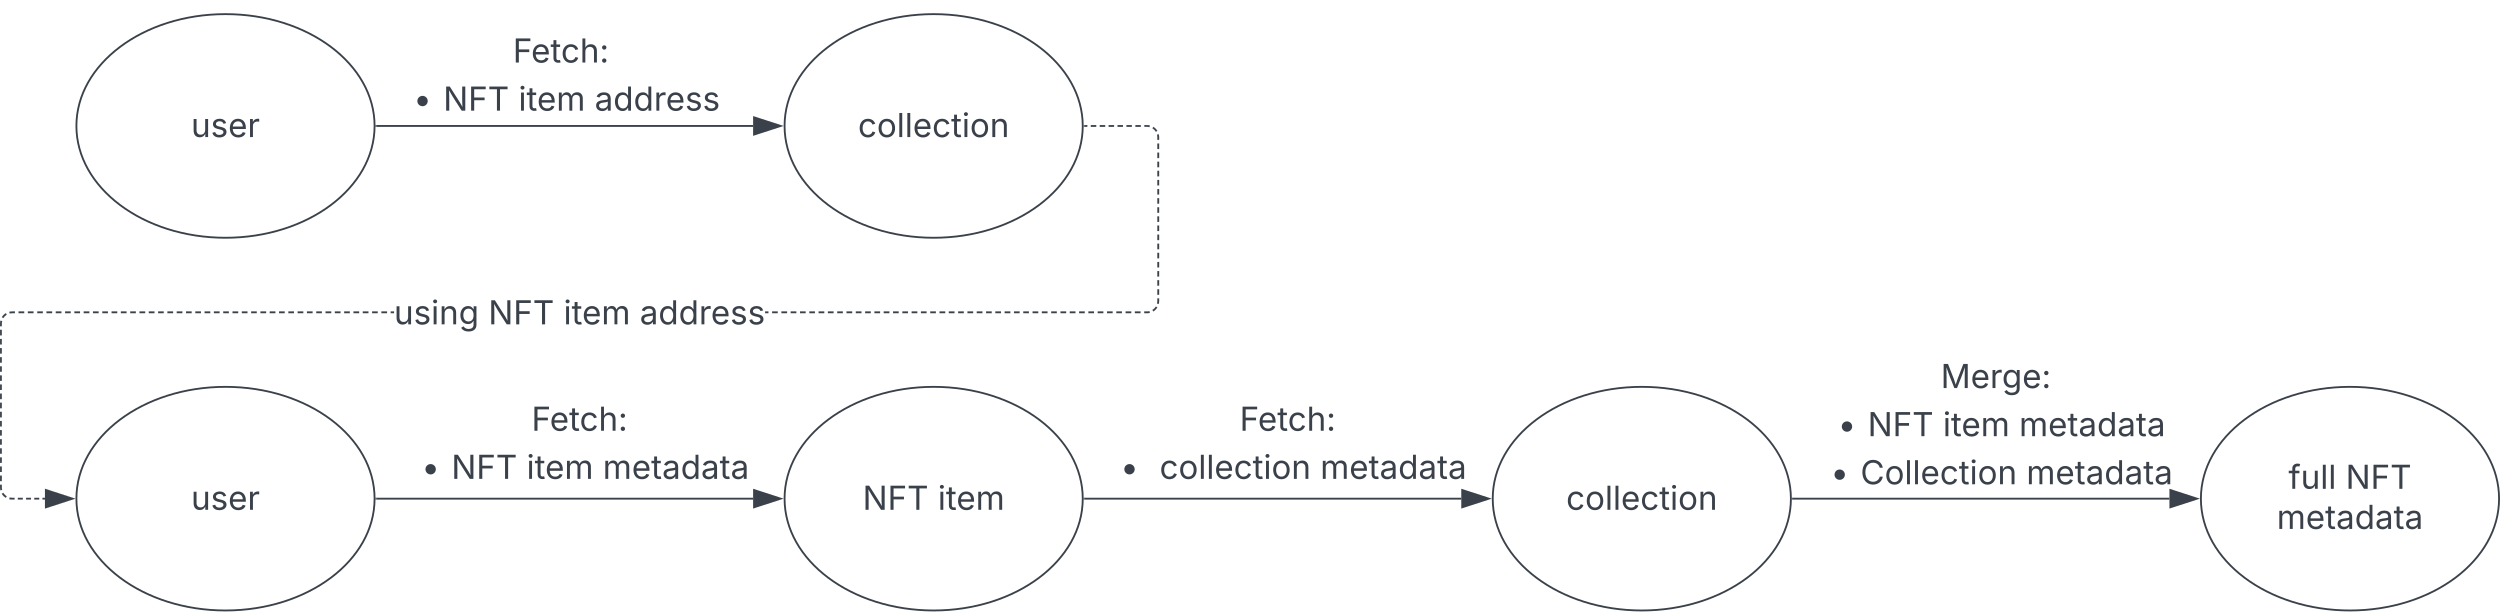
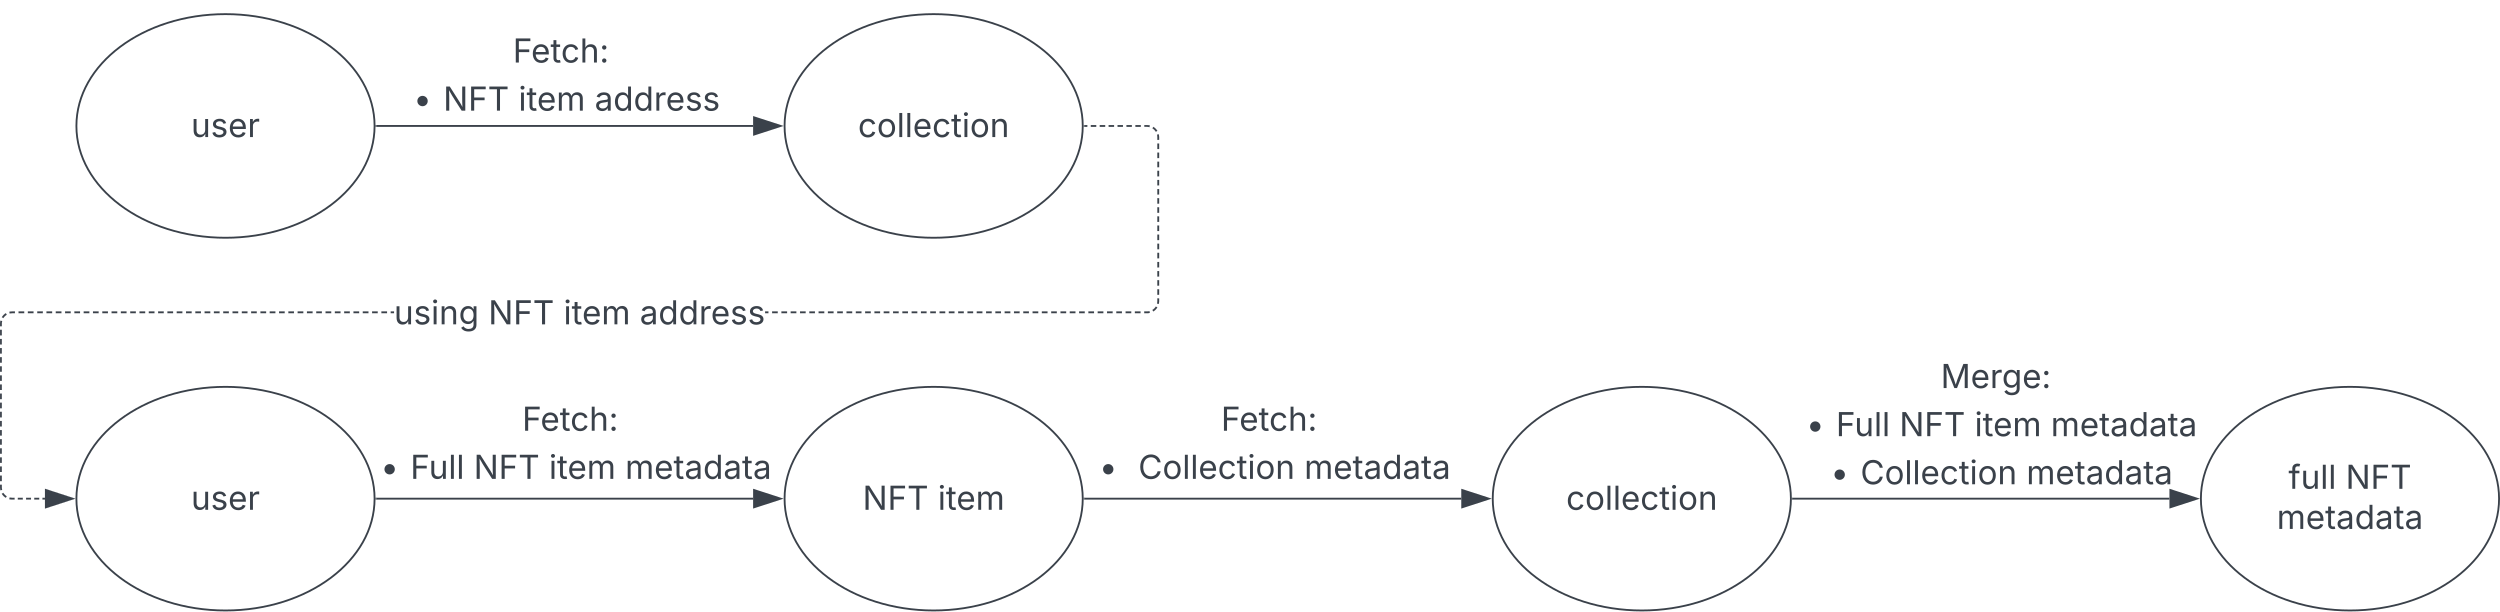
<svg xmlns="http://www.w3.org/2000/svg" xmlns:ns1="lucid" xmlns:xlink="http://www.w3.org/1999/xlink" width="1341.5" height="328.08">
  <g transform="translate(-1439 -112.4167)" ns1:page-tab-id="MUxZPul9YGgR">
    <path d="M1640 180c0 33.14-35.82 60-80 60s-80-26.86-80-60 35.82-60 80-60 80 26.86 80 60z" stroke="#3a414a" fill-opacity="0" />
    <use xlink:href="#a" transform="matrix(1,0,0,1,1480,120) translate(61.52844 65.97222)" />
    <path d="M2020 180c0 33.14-35.82 60-80 60s-80-26.86-80-60 35.82-60 80-60 80 26.86 80 60z" stroke="#3a414a" fill-opacity="0" />
    <use xlink:href="#b" transform="matrix(1,0,0,1,1860,120) translate(39.38868 65.97222)" />
    <path d="M1641 180h202.12" stroke="#3a414a" fill="none" />
    <path d="M1641 180.47h-.52l.02-.46V179.54h.5z" stroke="#3a414a" stroke-width=".05" fill="#3a414a" />
    <path d="M1857.88 180l-14.26 4.63v-9.26z" stroke="#3a414a" fill="#3a414a" />
    <path d="M2400 380c0 33.14-35.82 60-80 60s-80-26.86-80-60 35.82-60 80-60 80 26.86 80 60z" stroke="#3a414a" fill-opacity="0" />
    <use xlink:href="#b" transform="matrix(1,0,0,1,2240,320) translate(39.38868 65.97222)" />
    <path d="M1640 118.42a6 6 0 0 1 6-6h188a6 6 0 0 1 6 6v68a6 6 0 0 1-6 6h-188a6 6 0 0 1-6-6z" fill="none" />
    <use xlink:href="#c" transform="matrix(1,0,0,1,1640,112.4167) translate(74.20573 33.56076)" />
    <use xlink:href="#d" transform="matrix(1,0,0,1,1640,112.4167) translate(20.73351 59.37326)" />
    <use xlink:href="#e" transform="matrix(1,0,0,1,1640,112.4167) translate(36.84462 59.37326)" />
    <use xlink:href="#f" transform="matrix(1,0,0,1,1640,112.4167) translate(77.2092 59.37326)" />
    <use xlink:href="#g" transform="matrix(1,0,0,1,1640,112.4167) translate(118.0946 59.37326)" />
    <path d="M1640 380c0 33.14-35.82 60-80 60s-80-26.86-80-60 35.82-60 80-60 80 26.86 80 60z" stroke="#3a414a" fill-opacity="0" />
    <use xlink:href="#a" transform="matrix(1,0,0,1,1480,320) translate(61.52844 65.97222)" />
-     <path d="M2410 306a6 6 0 0 1 6-6h188a6 6 0 0 1 6 6v68a6 6 0 0 1-6 6h-188a6 6 0 0 1-6-6z" fill="none" />
-     <use xlink:href="#h" transform="matrix(1,0,0,1,2410,300) translate(70.39497 20.65451)" />
-     <use xlink:href="#d" transform="matrix(1,0,0,1,2410,300) translate(15.08681 46.46701)" />
-     <use xlink:href="#e" transform="matrix(1,0,0,1,2410,300) translate(31.19792 46.46701)" />
-     <use xlink:href="#f" transform="matrix(1,0,0,1,2410,300) translate(71.5625 46.46701)" />
-     <use xlink:href="#i" transform="matrix(1,0,0,1,2410,300) translate(112.4479 46.46701)" />
-     <use xlink:href="#d" transform="matrix(1,0,0,1,2410,300) translate(11.18056 72.27951)" />
-     <use xlink:href="#j" transform="matrix(1,0,0,1,2410,300) translate(27.29167 72.27951)" />
-     <use xlink:href="#k" transform="matrix(1,0,0,1,2410,300) translate(116.3542 72.27951)" />
+     <path d="M2400 306a6 6 0 0 1 6-6h208a6 6 0 0 1 6 6v68a6 6 0 0 1-6 6h-208a6 6 0 0 1-6-6z" fill="none" />
+     <use xlink:href="#h" transform="matrix(1,0,0,1,2400,300) translate(80.39497 20.65451)" />
+     <use xlink:href="#d" transform="matrix(1,0,0,1,2400,300) translate(8.077257 46.46701)" />
+     <use xlink:href="#i" transform="matrix(1,0,0,1,2400,300) translate(24.18837 46.46701)" />
+     <use xlink:href="#j" transform="matrix(1,0,0,1,2400,300) translate(58.20747 46.46701)" />
+     <use xlink:href="#f" transform="matrix(1,0,0,1,2400,300) translate(98.57205 46.46701)" />
+     <use xlink:href="#k" transform="matrix(1,0,0,1,2400,300) translate(139.4575 46.46701)" />
+     <use xlink:href="#d" transform="matrix(1,0,0,1,2400,300) translate(21.18056 72.27951)" />
+     <use xlink:href="#l" transform="matrix(1,0,0,1,2400,300) translate(37.29167 72.27951)" />
+     <use xlink:href="#m" transform="matrix(1,0,0,1,2400,300) translate(126.3542 72.27951)" />
    <path d="M2020 380c0 33.14-35.82 60-80 60s-80-26.86-80-60 35.82-60 80-60 80 26.86 80 60z" stroke="#3a414a" fill-opacity="0" />
    <use xlink:href="#e" transform="matrix(1,0,0,1,1860,320) translate(41.88 65.97222)" />
-     <use xlink:href="#l" transform="matrix(1,0,0,1,1860,320) translate(82.24458 65.97222)" />
+     <use xlink:href="#n" transform="matrix(1,0,0,1,1860,320) translate(82.24458 65.97222)" />
    <path d="M1641 380h202.12" stroke="#3a414a" fill="none" />
    <path d="M1641 380.48h-.52l.02-.47V379.53h.5z" stroke="#3a414a" stroke-width=".05" fill="#3a414a" />
    <path d="M1857.88 380l-14.26 4.63v-9.26z" stroke="#3a414a" fill="#3a414a" />
    <path d="M2021 380h202.12" stroke="#3a414a" fill="none" />
    <path d="M2021 380.48h-.52l.02-.47V379.53h.5z" stroke="#3a414a" stroke-width=".05" fill="#3a414a" />
    <path d="M2237.88 380l-14.26 4.63v-9.26z" stroke="#3a414a" fill="#3a414a" />
    <path d="M1444.64 379.46l.88.06h1.3v.96h-1.34l-1-.08-.5-.12.23-.93zm6.58 1.02h-2.64v-.96h2.64zm4.4 0H1453v-.96h2.63zm4.4 0h-2.63v-.96h2.63zm3.1 0h-1.32v-.96h1.32zm-22.1-3.23l.57.66.65.57.37.22-.5.8-.43-.26-.78-.66-.66-.77-.27-.43.8-.5zm-1.05-3.27l.07.88.1.43-.92.2-.12-.5-.07-.98v-1.5h.94zm0-3.4h-.94v-2.94h.94zm0-4.9h-.94v-2.92h.94zm0-4.88h-.94v-2.93h.94zm0-4.9h-.94V353h.94zm0-4.88h-.94v-2.93h.94zm0-4.9h-.94v-2.92h.94zm0-4.88h-.94v-2.93h.94zm0-4.88h-.94v-2.94h.94zm0-4.9h-.94v-2.93h.94zm0-4.88h-.94v-2.94h.94zm0-4.9h-.94v-2.92h.94zm0-4.88h-.94v-2.93h.94zm0-4.9h-.94V309h.94zm0-4.88h-.94v-2.93h.94zm0-4.9h-.94v-2.92h.94zm0-4.88h-.94v-2.93h.94zm0-4.88h-.94v-2.94h.94zm.18-7.65l-.1.44-.08.88v1.45h-.94v-1.5l.07-.98.12-.5zm2.47-3.4l-.37.23-.66.56-.57.65-.22.37-.8-.5.26-.43.66-.78.77-.66.43-.26zm4.38-.82h-1.48l-.88.06-.43.1-.2-.92.5-.12.98-.08h1.52zm609-.2l-.5.12-.98.08H2053v-.96h1.48l.88-.06.42-.1zm-5 .2h-3v-.96h3zm-5 0h-2.98v-.96h3zm-4.98 0h-3v-.96h3zm-5 0h-2.98v-.96h3zm-4.98 0h-3v-.96h3zm-5 0h-3v-.96h3zm-4.98 0h-3v-.96h3zm-5 0h-3v-.96h3zm-5 0h-2.98v-.96h3zm-4.98 0h-3v-.96h3zm-5 0h-3v-.96h3zm-4.98 0h-3v-.96h3zm-5 0h-3v-.96h3zm-5 0h-2.98v-.96h3zm-4.98 0h-3v-.96h3zm-5 0h-3v-.96h3zm-4.98 0h-3v-.96h3zm-5 0h-3v-.96h3zm-5 0h-2.98v-.96h3zm-4.98 0h-3v-.96h3zm-5 0h-3v-.96h3zm-4.98 0h-3v-.96h3zm-5 0h-3v-.96h3zm-5 0h-2.98v-.96h3zm-4.98 0h-3v-.96h3zm-5 0h-2.98v-.96h3zm-4.98 0h-3v-.96h3zm-5 0h-3v-.96h3zm-5 0h-2.98v-.96h3zm-4.98 0h-3v-.96h3zm-5 0h-2.98v-.96h3zm-4.98 0h-3v-.96h3zm-5 0h-3v-.96h3zm-4.98 0h-3v-.96h3zm-5 0h-3v-.96h3zm-5 0h-2.98v-.96h3zm-4.98 0h-3v-.96h3zm-5 0h-3v-.96h3zm-4.98 0h-3v-.96h3zm-5 0h-3v-.96h3zm-205.9 0h-1.75v-.96h1.76zm-3.75 0h-3v-.96h3zm-5 0h-3v-.96h3zm-4.98 0h-3v-.96h3zm-5 0h-3v-.96h3zm-5 0h-3v-.96h3zm-5 0h-2.98v-.96h3zm-4.98 0h-3v-.96h3zm-5 0h-3v-.96h3zm-5 0h-2.98v-.96h3zm-4.98 0h-3v-.96h3zm-5 0h-2.98v-.96h3zm-4.98 0h-3v-.96h3zm-5 0h-3v-.96h3zm-4.98 0h-3v-.96h3zm-5 0h-3v-.96h3zm-5 0h-2.98v-.96h3zm-4.98 0h-3v-.96h3zm-5 0h-3v-.96h3zm-4.98 0h-3v-.96h3zm-5 0h-3v-.96h3zm-5 0h-2.98v-.96h3zm-4.98 0h-3v-.96h3zm-5 0h-2.98v-.96h3zm-4.98 0h-3v-.96h3zm-5 0h-3v-.96h3zm-4.98 0h-3v-.96h3zm-5 0h-3v-.96h3zm-5 0h-2.98v-.96h3zm-4.98 0h-3v-.96h3zm-5 0h-3v-.96h3zm-4.98 0h-3v-.96h3zm-5 0h-3v-.96h3zm-5 0h-2.98v-.96h3zm-4.98 0h-3v-.96h3zm-5 0h-3v-.96h3zm-4.98 0h-3v-.96h3zm-5 0h-3v-.96h3zm-5 0H1459v-.96h3zm-4.98 0h-3v-.96h3zm-5 0h-3v-.96h3zm399.35 0h-1.76v-.96h1.76zm208.68-3.1l-.26.43-.66.78-.77.66-.43.26-.5-.8.38-.23.66-.56.57-.65.23-.37zm.97-3.36l-.07 1-.12.5-.93-.23.1-.44.08-.88v-1.45h.94zm0-3.44h-.94v-2.94h.94zm0-4.9h-.94v-2.92h.94zm0-4.88h-.94v-2.93h.94zm0-4.9h-.94V253h.94zm0-4.88h-.94v-2.93h.94zm0-4.9h-.94v-2.92h.94zm0-4.88h-.94v-2.93h.94zm0-4.88h-.94v-2.94h.94zm0-4.9h-.94v-2.93h.94zm0-4.88h-.94v-2.94h.94zm0-4.9h-.94v-2.92h.94zm0-4.88h-.94v-2.93h.94zm0-4.9h-.94V209h.94zm0-4.88h-.94v-2.93h.94zm0-4.9h-.94v-2.92h.94zm0-4.88h-.94v-2.93h.94zm0-4.88h-.94v-2.94h.94zm-.07-7.37l.07.98v1.5h-.94V186l-.07-.88-.1-.42.92-.23zm-2.6-4.24l.78.66.66.77.27.43-.8.5-.23-.38-.56-.66-.65-.57-.37-.22.5-.8zm-2.8-1.16l.5.12-.22.93-.42-.1-.88-.08h-1.42v-.94h1.46zm-33.06.88H2021v-.95h1.44zm4.78 0h-2.87v-.95h2.87zm4.8 0h-2.88v-.95h2.87zm4.77 0h-2.88v-.95h2.87zm4.78 0h-2.87v-.95h2.88zm4.78 0h-2.87v-.95h2.86zm4.8 0h-2.88v-.95h2.87z" stroke="#3a414a" stroke-width=".05" fill="#3a414a" />
    <path d="M2021 180.47h-.52l.02-.46v-.4l.5-.07z" fill="#3a414a" />
    <path stroke="#3a414a" stroke-width=".05" fill="#3a414a" />
    <path d="M1477.88 380l-14.26 4.63v-9.26z" fill="#3a414a" />
    <path d="M1479.42 380l-16.28 5.3v-10.6zm-15.33 3.98l12.25-3.98-12.26-3.98z" stroke="#3a414a" stroke-width=".05" fill="#3a414a" />
    <g>
-       <use xlink:href="#m" transform="matrix(1,0,0,1,1650.43,269.2448) translate(0 17.22222)" />
-       <use xlink:href="#n" transform="matrix(1,0,0,1,1650.43,269.2448) translate(50.60764 17.22222)" />
-       <use xlink:href="#o" transform="matrix(1,0,0,1,1650.43,269.2448) translate(90.97222 17.22222)" />
-       <use xlink:href="#p" transform="matrix(1,0,0,1,1650.43,269.2448) translate(131.8576 17.22222)" />
-     </g>
-     <path d="M1650 326a6 6 0 0 1 6-6h188a6 6 0 0 1 6 6v48a6 6 0 0 1-6 6h-188a6 6 0 0 1-6-6z" fill="none" />
-     <g>
-       <use xlink:href="#c" transform="matrix(1,0,0,1,1650,320) translate(74.20573 23.56076)" />
-       <use xlink:href="#d" transform="matrix(1,0,0,1,1650,320) translate(15.08681 49.37326)" />
-       <use xlink:href="#e" transform="matrix(1,0,0,1,1650,320) translate(31.19792 49.37326)" />
-       <use xlink:href="#f" transform="matrix(1,0,0,1,1650,320) translate(71.5625 49.37326)" />
-       <use xlink:href="#k" transform="matrix(1,0,0,1,1650,320) translate(112.4479 49.37326)" />
+       <use xlink:href="#o" transform="matrix(1,0,0,1,1650.43,269.2448) translate(0 17.22222)" />
+       <use xlink:href="#p" transform="matrix(1,0,0,1,1650.43,269.2448) translate(50.60764 17.22222)" />
+       <use xlink:href="#q" transform="matrix(1,0,0,1,1650.43,269.2448) translate(90.97222 17.22222)" />
+       <use xlink:href="#r" transform="matrix(1,0,0,1,1650.43,269.2448) translate(131.8576 17.22222)" />
+     </g>
+     <path d="M1630 326a6 6 0 0 1 6-6h218a6 6 0 0 1 6 6v48a6 6 0 0 1-6 6h-218a6 6 0 0 1-6-6z" fill="none" />
+     <g>
+       <use xlink:href="#c" transform="matrix(1,0,0,1,1630,320) translate(89.20573 23.56076)" />
+       <use xlink:href="#s" transform="matrix(1,0,0,1,1630,320) translate(13.07726 49.37326)" />
+       <use xlink:href="#i" transform="matrix(1,0,0,1,1630,320) translate(29.18837 49.37326)" />
+       <use xlink:href="#j" transform="matrix(1,0,0,1,1630,320) translate(63.20747 49.37326)" />
+       <use xlink:href="#f" transform="matrix(1,0,0,1,1630,320) translate(103.572 49.37326)" />
+       <use xlink:href="#m" transform="matrix(1,0,0,1,1630,320) translate(144.4575 49.37326)" />
    </g>
    <path d="M2780 380c0 33.14-35.82 60-80 60s-80-26.86-80-60 35.82-60 80-60 80 26.86 80 60z" stroke="#3a414a" fill-opacity="0" />
    <g>
-       <use xlink:href="#q" transform="matrix(1,0,0,1,2620,320) translate(46.97115 54.72222)" />
-       <use xlink:href="#r" transform="matrix(1,0,0,1,2620,320) translate(77.67427 54.72222)" />
-       <use xlink:href="#k" transform="matrix(1,0,0,1,2620,320) translate(40.71681 76.23264)" />
-     </g>
-     <path d="M2030 326a6 6 0 0 1 6-6h188a6 6 0 0 1 6 6v48a6 6 0 0 1-6 6h-188a6 6 0 0 1-6-6z" fill="none" />
-     <g>
-       <use xlink:href="#c" transform="matrix(1,0,0,1,2030,320) translate(74.20573 23.56076)" />
-       <use xlink:href="#d" transform="matrix(1,0,0,1,2030,320) translate(10.09549 49.37326)" />
-       <use xlink:href="#s" transform="matrix(1,0,0,1,2030,320) translate(26.2066 49.37326)" />
-       <use xlink:href="#t" transform="matrix(1,0,0,1,2030,320) translate(31.2066 49.37326)" />
-       <use xlink:href="#k" transform="matrix(1,0,0,1,2030,320) translate(117.4392 49.37326)" />
+       <use xlink:href="#t" transform="matrix(1,0,0,1,2620,320) translate(46.97115 54.72222)" />
+       <use xlink:href="#u" transform="matrix(1,0,0,1,2620,320) translate(77.67427 54.72222)" />
+       <use xlink:href="#m" transform="matrix(1,0,0,1,2620,320) translate(40.71681 76.23264)" />
+     </g>
+     <path d="M2020 326a6 6 0 0 1 6-6h188a6 6 0 0 1 6 6v48a6 6 0 0 1-6 6h-188a6 6 0 0 1-6-6z" fill="none" />
+     <g>
+       <use xlink:href="#c" transform="matrix(1,0,0,1,2020,320) translate(74.20573 23.56076)" />
+       <use xlink:href="#d" transform="matrix(1,0,0,1,2020,320) translate(8.680556 49.37326)" />
+       <use xlink:href="#v" transform="matrix(1,0,0,1,2020,320) translate(24.79167 49.37326)" />
+       <use xlink:href="#w" transform="matrix(1,0,0,1,2020,320) translate(29.79167 49.37326)" />
+       <use xlink:href="#m" transform="matrix(1,0,0,1,2020,320) translate(118.8542 49.37326)" />
    </g>
    <path d="M2401 380h202.12" stroke="#3a414a" fill="none" />
    <path d="M2401 380.48h-.5v-.95h.5z" stroke="#3a414a" stroke-width=".05" fill="#3a414a" />
    <path d="M2617.88 380l-14.26 4.63v-9.26z" stroke="#3a414a" fill="#3a414a" />
    <defs>
-       <path fill="#3a414a" d="M537 14c-226 0-379-139-379-422v-710h180v695c0 172 97 275 253 275 160 0 281-109 281-300v-670h181V0H879v-209C806-46 684 14 537 14" id="u" />
-       <path fill="#3a414a" d="M538 24C308 24 148-78 108-271l171-41c32 123 123 178 257 178 156 0 256-77 256-169 0-77-54-128-164-154l-186-44c-203-48-300-148-300-305 0-192 176-326 414-326 230 0 351 112 402 269l-163 42c-31-80-94-158-238-158-133 0-233 69-233 162 0 83 57 129 188 160l169 40c203 48 298 149 298 302 0 196-179 339-441 339" id="v" />
-       <path fill="#3a414a" d="M628 24c-324 0-524-230-524-574 0-343 198-582 503-582 237 0 487 146 487 559v75H286c9 234 145 362 343 362 132 0 231-58 273-172l174 48C1024-91 857 24 628 24zM287-650h624c-17-190-120-322-304-322-192 0-309 151-320 322" id="w" />
-       <path fill="#3a414a" d="M158 0v-1118h174v172h12c41-113 157-188 290-188 26 0 70 2 91 3v181c-11-2-60-10-108-10-161 0-279 109-279 260V0H158" id="x" />
+       <path fill="#3a414a" d="M537 14c-226 0-379-139-379-422v-710h180v695c0 172 97 275 253 275 160 0 281-109 281-300v-670h181V0H879v-209C806-46 684 14 537 14" id="x" />
+       <path fill="#3a414a" d="M538 24C308 24 148-78 108-271l171-41c32 123 123 178 257 178 156 0 256-77 256-169 0-77-54-128-164-154l-186-44c-203-48-300-148-300-305 0-192 176-326 414-326 230 0 351 112 402 269l-163 42c-31-80-94-158-238-158-133 0-233 69-233 162 0 83 57 129 188 160l169 40c203 48 298 149 298 302 0 196-179 339-441 339" id="y" />
+       <path fill="#3a414a" d="M628 24c-324 0-524-230-524-574 0-343 198-582 503-582 237 0 487 146 487 559v75H286c9 234 145 362 343 362 132 0 231-58 273-172l174 48C1024-91 857 24 628 24zM287-650h624c-17-190-120-322-304-322-192 0-309 151-320 322" id="z" />
+       <path fill="#3a414a" d="M158 0v-1118h174v172h12c41-113 157-188 290-188 26 0 70 2 91 3v181c-11-2-60-10-108-10-161 0-279 109-279 260V0H158" id="A" />
      <g id="a">
-         <use transform="matrix(0.008680556,0,0,0.008680556,0,0)" xlink:href="#u" />
-         <use transform="matrix(0.008680556,0,0,0.008680556,10.51215,0)" xlink:href="#v" />
-         <use transform="matrix(0.008680556,0,0,0.008680556,19.89583,0)" xlink:href="#w" />
-         <use transform="matrix(0.008680556,0,0,0.008680556,30.26042,0)" xlink:href="#x" />
-       </g>
-       <path fill="#3a414a" d="M613 24c-304 0-509-231-509-576 0-350 205-580 509-580 216 0 392 114 453 309l-173 49c-33-115-133-197-280-197-223 0-326 196-326 419 0 220 103 415 326 415 150 0 252-85 285-206l172 49C1010-95 832 24 613 24" id="y" />
-       <path fill="#3a414a" d="M613 24c-304 0-509-231-509-576 0-350 205-580 509-580 305 0 511 230 511 580 0 345-206 576-511 576zm0-161c226 0 329-195 329-415 0-222-103-419-329-419-223 0-326 196-326 419 0 220 103 415 326 415" id="z" />
-       <path fill="#3a414a" d="M338-1490V0H158v-1490h180" id="A" />
-       <path fill="#3a414a" d="M598-1118v154H368v674c0 100 37 144 132 144 23 0 62-6 92-12L629-6c-37 13-88 20-134 20-193 0-307-107-307-290v-688H20v-154h168v-266h180v266h230" id="B" />
-       <path fill="#3a414a" d="M158 0v-1118h180V0H158zm91-1301c-68 0-125-53-125-119s57-119 125-119c69 0 126 53 126 119s-57 119-126 119" id="C" />
-       <path fill="#3a414a" d="M338-670V0H158v-1118h173l1 207c72-158 192-221 342-221 226 0 378 139 378 422V0H872v-695c0-172-96-275-252-275-161 0-282 109-282 300" id="D" />
+         <use transform="matrix(0.008680556,0,0,0.008680556,0,0)" xlink:href="#x" />
+         <use transform="matrix(0.008680556,0,0,0.008680556,10.51215,0)" xlink:href="#y" />
+         <use transform="matrix(0.008680556,0,0,0.008680556,19.89583,0)" xlink:href="#z" />
+         <use transform="matrix(0.008680556,0,0,0.008680556,30.26042,0)" xlink:href="#A" />
+       </g>
+       <path fill="#3a414a" d="M613 24c-304 0-509-231-509-576 0-350 205-580 509-580 216 0 392 114 453 309l-173 49c-33-115-133-197-280-197-223 0-326 196-326 419 0 220 103 415 326 415 150 0 252-85 285-206l172 49C1010-95 832 24 613 24" id="B" />
+       <path fill="#3a414a" d="M613 24c-304 0-509-231-509-576 0-350 205-580 509-580 305 0 511 230 511 580 0 345-206 576-511 576zm0-161c226 0 329-195 329-415 0-222-103-419-329-419-223 0-326 196-326 419 0 220 103 415 326 415" id="C" />
+       <path fill="#3a414a" d="M338-1490V0H158v-1490h180" id="D" />
+       <path fill="#3a414a" d="M598-1118v154H368v674c0 100 37 144 132 144 23 0 62-6 92-12L629-6c-37 13-88 20-134 20-193 0-307-107-307-290v-688H20v-154h168v-266h180v266h230" id="E" />
+       <path fill="#3a414a" d="M158 0v-1118h180V0H158zm91-1301c-68 0-125-53-125-119s57-119 125-119c69 0 126 53 126 119s-57 119-126 119" id="F" />
+       <path fill="#3a414a" d="M338-670V0H158v-1118h173l1 207c72-158 192-221 342-221 226 0 378 139 378 422V0H872v-695c0-172-96-275-252-275-161 0-282 109-282 300" id="G" />
      <g id="b">
-         <use transform="matrix(0.008680556,0,0,0.008680556,0,0)" xlink:href="#y" />
-         <use transform="matrix(0.008680556,0,0,0.008680556,10.15625,0)" xlink:href="#z" />
-         <use transform="matrix(0.008680556,0,0,0.008680556,20.81597,0)" xlink:href="#A" />
-         <use transform="matrix(0.008680556,0,0,0.008680556,25.12153,0)" xlink:href="#A" />
-         <use transform="matrix(0.008680556,0,0,0.008680556,29.42708,0)" xlink:href="#w" />
-         <use transform="matrix(0.008680556,0,0,0.008680556,39.79167,0)" xlink:href="#y" />
-         <use transform="matrix(0.008680556,0,0,0.008680556,49.94792,0)" xlink:href="#B" />
-         <use transform="matrix(0.008680556,0,0,0.008680556,55.76389,0)" xlink:href="#C" />
-         <use transform="matrix(0.008680556,0,0,0.008680556,60.06944,0)" xlink:href="#z" />
-         <use transform="matrix(0.008680556,0,0,0.008680556,70.72917,0)" xlink:href="#D" />
-       </g>
-       <path fill="#3a414a" d="M180 0v-1490h901v168H370v510h643v168H370V0H180" id="E" />
-       <path fill="#3a414a" d="M338-670V0H158v-1490h180v566c73-149 190-208 336-208 226 0 379 139 379 422V0H872v-695c0-172-96-275-252-275-161 0-282 109-282 300" id="F" />
-       <path fill="#3a414a" d="M295 13c-75 0-135-60-135-135s60-135 135-135 135 60 135 135S370 13 295 13zm0-809c-75 0-135-60-135-135s60-135 135-135 135 60 135 135-60 135-135 135" id="G" />
+         <use transform="matrix(0.008680556,0,0,0.008680556,0,0)" xlink:href="#B" />
+         <use transform="matrix(0.008680556,0,0,0.008680556,10.15625,0)" xlink:href="#C" />
+         <use transform="matrix(0.008680556,0,0,0.008680556,20.81597,0)" xlink:href="#D" />
+         <use transform="matrix(0.008680556,0,0,0.008680556,25.12153,0)" xlink:href="#D" />
+         <use transform="matrix(0.008680556,0,0,0.008680556,29.42708,0)" xlink:href="#z" />
+         <use transform="matrix(0.008680556,0,0,0.008680556,39.79167,0)" xlink:href="#B" />
+         <use transform="matrix(0.008680556,0,0,0.008680556,49.94792,0)" xlink:href="#E" />
+         <use transform="matrix(0.008680556,0,0,0.008680556,55.76389,0)" xlink:href="#F" />
+         <use transform="matrix(0.008680556,0,0,0.008680556,60.06944,0)" xlink:href="#C" />
+         <use transform="matrix(0.008680556,0,0,0.008680556,70.72917,0)" xlink:href="#G" />
+       </g>
+       <path fill="#3a414a" d="M180 0v-1490h901v168H370v510h643v168H370V0H180" id="H" />
+       <path fill="#3a414a" d="M338-670V0H158v-1490h180v566c73-149 190-208 336-208 226 0 379 139 379 422V0H872v-695c0-172-96-275-252-275-161 0-282 109-282 300" id="I" />
+       <path fill="#3a414a" d="M295 13c-75 0-135-60-135-135s60-135 135-135 135 60 135 135S370 13 295 13zm0-809c-75 0-135-60-135-135s60-135 135-135 135 60 135 135-60 135-135 135" id="J" />
      <g id="c">
-         <use transform="matrix(0.008680556,0,0,0.008680556,0,0)" xlink:href="#E" />
-         <use transform="matrix(0.008680556,0,0,0.008680556,9.791667,0)" xlink:href="#w" />
-         <use transform="matrix(0.008680556,0,0,0.008680556,20.15625,0)" xlink:href="#B" />
-         <use transform="matrix(0.008680556,0,0,0.008680556,25.79861,0)" xlink:href="#y" />
-         <use transform="matrix(0.008680556,0,0,0.008680556,35.95486,0)" xlink:href="#F" />
-         <use transform="matrix(0.008680556,0,0,0.008680556,46.46701,0)" xlink:href="#G" />
-       </g>
-       <path fill="#3a414a" d="M576-274c-177 0-320-143-320-320s143-320 320-320 320 143 320 320-143 320-320 320" id="H" />
-       <use transform="matrix(0.008680556,0,0,0.008680556,0,0)" xlink:href="#H" id="d" />
-       <path fill="#3a414a" d="M180 0v-1490h224l606 953c40 63 108 177 176 312-27-437-7-821-13-1265h190V0h-226C860-448 622-778 356-1262c27 476 11 792 15 1262H180" id="I" />
-       <path fill="#3a414a" d="M98-1322v-168h1126v168H757V0H567v-1322H98" id="J" />
+         <use transform="matrix(0.008680556,0,0,0.008680556,0,0)" xlink:href="#H" />
+         <use transform="matrix(0.008680556,0,0,0.008680556,9.791667,0)" xlink:href="#z" />
+         <use transform="matrix(0.008680556,0,0,0.008680556,20.15625,0)" xlink:href="#E" />
+         <use transform="matrix(0.008680556,0,0,0.008680556,25.79861,0)" xlink:href="#B" />
+         <use transform="matrix(0.008680556,0,0,0.008680556,35.95486,0)" xlink:href="#I" />
+         <use transform="matrix(0.008680556,0,0,0.008680556,46.46701,0)" xlink:href="#J" />
+       </g>
+       <path fill="#3a414a" d="M576-274c-177 0-320-143-320-320s143-320 320-320 320 143 320 320-143 320-320 320" id="K" />
+       <use transform="matrix(0.008680556,0,0,0.008680556,0,0)" xlink:href="#K" id="d" />
+       <path fill="#3a414a" d="M180 0v-1490h224l606 953c40 63 108 177 176 312-27-437-7-821-13-1265h190V0h-226C860-448 622-778 356-1262c27 476 11 792 15 1262H180" id="L" />
+       <path fill="#3a414a" d="M98-1322v-168h1126v168H757V0H567v-1322H98" id="M" />
      <g id="e">
-         <use transform="matrix(0.008680556,0,0,0.008680556,0,0)" xlink:href="#I" />
-         <use transform="matrix(0.008680556,0,0,0.008680556,13.3941,0)" xlink:href="#E" />
-         <use transform="matrix(0.008680556,0,0,0.008680556,23.88889,0)" xlink:href="#J" />
-       </g>
-       <path fill="#3a414a" d="M158 0v-1118h175l1 205c55-151 181-225 313-225 147 0 245 90 285 228 53-141 190-228 352-228 194 0 352 125 352 384V0h-181v-749c0-161-105-225-225-225-151 0-243 103-243 244V0H807v-767c0-124-93-207-219-207-131 0-250 92-250 270V0H158" id="K" />
+         <use transform="matrix(0.008680556,0,0,0.008680556,0,0)" xlink:href="#L" />
+         <use transform="matrix(0.008680556,0,0,0.008680556,13.3941,0)" xlink:href="#H" />
+         <use transform="matrix(0.008680556,0,0,0.008680556,23.88889,0)" xlink:href="#M" />
+       </g>
+       <path fill="#3a414a" d="M158 0v-1118h175l1 205c55-151 181-225 313-225 147 0 245 90 285 228 53-141 190-228 352-228 194 0 352 125 352 384V0h-181v-749c0-161-105-225-225-225-151 0-243 103-243 244V0H807v-767c0-124-93-207-219-207-131 0-250 92-250 270V0H158" id="N" />
      <g id="f">
-         <use transform="matrix(0.008680556,0,0,0.008680556,0,0)" xlink:href="#C" />
-         <use transform="matrix(0.008680556,0,0,0.008680556,4.305556,0)" xlink:href="#B" />
-         <use transform="matrix(0.008680556,0,0,0.008680556,9.947917,0)" xlink:href="#w" />
-         <use transform="matrix(0.008680556,0,0,0.008680556,20.3125,0)" xlink:href="#K" />
-       </g>
-       <path fill="#3a414a" d="M471 26C259 26 90-98 90-318c0-256 228-303 435-329 202-27 287-16 287-108 0-139-79-219-234-219-161 0-248 86-283 164l-173-57c86-203 278-265 451-265 150 0 419 46 419 395V0H815v-152h-12C765-73 660 26 471 26zm31-159c199 0 310-134 310-271v-155c-30 35-226 55-295 64-131 17-246 59-246 186 0 116 97 176 231 176" id="L" />
-       <path fill="#3a414a" d="M577 24c-279 0-473-224-473-580 0-354 195-576 474-576 218 0 287 134 324 193h14v-551h180V0H922v-173h-20C865-111 790 24 577 24zm27-161c203 0 314-172 314-421 0-247-108-413-314-413-212 0-317 181-317 413 0 235 108 421 317 421" id="M" />
+         <use transform="matrix(0.008680556,0,0,0.008680556,0,0)" xlink:href="#F" />
+         <use transform="matrix(0.008680556,0,0,0.008680556,4.305556,0)" xlink:href="#E" />
+         <use transform="matrix(0.008680556,0,0,0.008680556,9.947917,0)" xlink:href="#z" />
+         <use transform="matrix(0.008680556,0,0,0.008680556,20.3125,0)" xlink:href="#N" />
+       </g>
+       <path fill="#3a414a" d="M471 26C259 26 90-98 90-318c0-256 228-303 435-329 202-27 287-16 287-108 0-139-79-219-234-219-161 0-248 86-283 164l-173-57c86-203 278-265 451-265 150 0 419 46 419 395V0H815v-152h-12C765-73 660 26 471 26zm31-159c199 0 310-134 310-271v-155c-30 35-226 55-295 64-131 17-246 59-246 186 0 116 97 176 231 176" id="O" />
+       <path fill="#3a414a" d="M577 24c-279 0-473-224-473-580 0-354 195-576 474-576 218 0 287 134 324 193h14v-551h180V0H922v-173h-20C865-111 790 24 577 24zm27-161c203 0 314-172 314-421 0-247-108-413-314-413-212 0-317 181-317 413 0 235 108 421 317 421" id="P" />
      <g id="g">
-         <use transform="matrix(0.008680556,0,0,0.008680556,0,0)" xlink:href="#L" />
-         <use transform="matrix(0.008680556,0,0,0.008680556,9.982639,0)" xlink:href="#M" />
-         <use transform="matrix(0.008680556,0,0,0.008680556,20.86806,0)" xlink:href="#M" />
-         <use transform="matrix(0.008680556,0,0,0.008680556,31.75347,0)" xlink:href="#x" />
-         <use transform="matrix(0.008680556,0,0,0.008680556,38.15104,0)" xlink:href="#w" />
-         <use transform="matrix(0.008680556,0,0,0.008680556,48.51563,0)" xlink:href="#v" />
-         <use transform="matrix(0.008680556,0,0,0.008680556,57.89931,0)" xlink:href="#v" />
-       </g>
-       <path fill="#3a414a" d="M180 0v-1490h270l367 940c28 72 75 218 110 339 35-117 81-264 110-339l362-940h271V0h-187c2-448-5-837 7-1287-157 497-311 829-483 1287H842C666-458 514-784 354-1284c12 438 5 843 7 1284H180" id="N" />
-       <path fill="#3a414a" d="M611 442c-248 0-391-105-460-228l146-94c47 65 117 165 314 165 178 0 307-82 307-266v-224h-17C863-141 792-18 576-18c-268 0-472-195-472-546 0-346 197-568 476-568 216 0 288 133 326 193h17v-179h175V29c0 289-215 413-487 413zm-5-620c203 0 314-146 314-390 0-237-108-403-314-403-213 0-319 180-319 403 0 230 109 390 319 390" id="O" />
+         <use transform="matrix(0.008680556,0,0,0.008680556,0,0)" xlink:href="#O" />
+         <use transform="matrix(0.008680556,0,0,0.008680556,9.982639,0)" xlink:href="#P" />
+         <use transform="matrix(0.008680556,0,0,0.008680556,20.86806,0)" xlink:href="#P" />
+         <use transform="matrix(0.008680556,0,0,0.008680556,31.75347,0)" xlink:href="#A" />
+         <use transform="matrix(0.008680556,0,0,0.008680556,38.15104,0)" xlink:href="#z" />
+         <use transform="matrix(0.008680556,0,0,0.008680556,48.51563,0)" xlink:href="#y" />
+         <use transform="matrix(0.008680556,0,0,0.008680556,57.89931,0)" xlink:href="#y" />
+       </g>
+       <path fill="#3a414a" d="M180 0v-1490h270l367 940c28 72 75 218 110 339 35-117 81-264 110-339l362-940h271V0h-187c2-448-5-837 7-1287-157 497-311 829-483 1287H842C666-458 514-784 354-1284c12 438 5 843 7 1284H180" id="Q" />
+       <path fill="#3a414a" d="M611 442c-248 0-391-105-460-228l146-94c47 65 117 165 314 165 178 0 307-82 307-266v-224h-17C863-141 792-18 576-18c-268 0-472-195-472-546 0-346 197-568 476-568 216 0 288 133 326 193h17v-179h175V29c0 289-215 413-487 413zm-5-620c203 0 314-146 314-390 0-237-108-403-314-403-213 0-319 180-319 403 0 230 109 390 319 390" id="R" />
      <g id="h">
+         <use transform="matrix(0.008680556,0,0,0.008680556,0,0)" xlink:href="#Q" />
+         <use transform="matrix(0.008680556,0,0,0.008680556,16.05903,0)" xlink:href="#z" />
+         <use transform="matrix(0.008680556,0,0,0.008680556,26.42361,0)" xlink:href="#A" />
+         <use transform="matrix(0.008680556,0,0,0.008680556,32.82118,0)" xlink:href="#R" />
+         <use transform="matrix(0.008680556,0,0,0.008680556,43.72396,0)" xlink:href="#z" />
+         <use transform="matrix(0.008680556,0,0,0.008680556,54.08854,0)" xlink:href="#J" />
+       </g>
+       <g id="i">
+         <use transform="matrix(0.008680556,0,0,0.008680556,0,0)" xlink:href="#H" />
+         <use transform="matrix(0.008680556,0,0,0.008680556,9.895833,0)" xlink:href="#x" />
+         <use transform="matrix(0.008680556,0,0,0.008680556,20.40799,0)" xlink:href="#D" />
+         <use transform="matrix(0.008680556,0,0,0.008680556,24.71354,0)" xlink:href="#D" />
+       </g>
+       <g id="j">
+         <use transform="matrix(0.008680556,0,0,0.008680556,0,0)" xlink:href="#L" />
+         <use transform="matrix(0.008680556,0,0,0.008680556,13.3941,0)" xlink:href="#H" />
+         <use transform="matrix(0.008680556,0,0,0.008680556,23.88889,0)" xlink:href="#M" />
+       </g>
+       <g id="k">
        <use transform="matrix(0.008680556,0,0,0.008680556,0,0)" xlink:href="#N" />
-         <use transform="matrix(0.008680556,0,0,0.008680556,16.05903,0)" xlink:href="#w" />
-         <use transform="matrix(0.008680556,0,0,0.008680556,26.42361,0)" xlink:href="#x" />
-         <use transform="matrix(0.008680556,0,0,0.008680556,32.82118,0)" xlink:href="#O" />
-         <use transform="matrix(0.008680556,0,0,0.008680556,43.72396,0)" xlink:href="#w" />
-         <use transform="matrix(0.008680556,0,0,0.008680556,54.08854,0)" xlink:href="#G" />
-       </g>
-       <g id="i">
-         <use transform="matrix(0.008680556,0,0,0.008680556,0,0)" xlink:href="#K" />
-         <use transform="matrix(0.008680556,0,0,0.008680556,15.57292,0)" xlink:href="#w" />
-         <use transform="matrix(0.008680556,0,0,0.008680556,25.9375,0)" xlink:href="#B" />
-         <use transform="matrix(0.008680556,0,0,0.008680556,31.84028,0)" xlink:href="#L" />
-         <use transform="matrix(0.008680556,0,0,0.008680556,41.82292,0)" xlink:href="#M" />
-         <use transform="matrix(0.008680556,0,0,0.008680556,52.70833,0)" xlink:href="#L" />
-         <use transform="matrix(0.008680556,0,0,0.008680556,62.69097,0)" xlink:href="#B" />
-         <use transform="matrix(0.008680556,0,0,0.008680556,68.59375,0)" xlink:href="#L" />
-       </g>
-       <path fill="#3a414a" d="M783 20c-382 0-661-292-661-764 0-473 279-766 661-766 302 0 548 182 601 489h-190c-42-204-217-313-411-313-268 0-476 208-476 590 0 381 209 588 476 588 195 0 369-110 411-313h190c-52 303-296 489-601 489" id="P" />
-       <g id="j">
-         <use transform="matrix(0.008680556,0,0,0.008680556,0,0)" xlink:href="#P" />
-         <use transform="matrix(0.008680556,0,0,0.008680556,12.98611,0)" xlink:href="#z" />
-         <use transform="matrix(0.008680556,0,0,0.008680556,23.64583,0)" xlink:href="#A" />
-         <use transform="matrix(0.008680556,0,0,0.008680556,27.95139,0)" xlink:href="#A" />
-         <use transform="matrix(0.008680556,0,0,0.008680556,32.25694,0)" xlink:href="#w" />
-         <use transform="matrix(0.008680556,0,0,0.008680556,42.62153,0)" xlink:href="#y" />
-         <use transform="matrix(0.008680556,0,0,0.008680556,52.77778,0)" xlink:href="#B" />
-         <use transform="matrix(0.008680556,0,0,0.008680556,58.59375,0)" xlink:href="#C" />
-         <use transform="matrix(0.008680556,0,0,0.008680556,62.89931,0)" xlink:href="#z" />
-         <use transform="matrix(0.008680556,0,0,0.008680556,73.55903,0)" xlink:href="#D" />
-       </g>
-       <g id="k">
-         <use transform="matrix(0.008680556,0,0,0.008680556,0,0)" xlink:href="#K" />
-         <use transform="matrix(0.008680556,0,0,0.008680556,15.57292,0)" xlink:href="#w" />
-         <use transform="matrix(0.008680556,0,0,0.008680556,25.9375,0)" xlink:href="#B" />
-         <use transform="matrix(0.008680556,0,0,0.008680556,31.84028,0)" xlink:href="#L" />
-         <use transform="matrix(0.008680556,0,0,0.008680556,41.82292,0)" xlink:href="#M" />
-         <use transform="matrix(0.008680556,0,0,0.008680556,52.70833,0)" xlink:href="#L" />
-         <use transform="matrix(0.008680556,0,0,0.008680556,62.69097,0)" xlink:href="#B" />
-         <use transform="matrix(0.008680556,0,0,0.008680556,68.59375,0)" xlink:href="#L" />
-       </g>
+         <use transform="matrix(0.008680556,0,0,0.008680556,15.57292,0)" xlink:href="#z" />
+         <use transform="matrix(0.008680556,0,0,0.008680556,25.9375,0)" xlink:href="#E" />
+         <use transform="matrix(0.008680556,0,0,0.008680556,31.84028,0)" xlink:href="#O" />
+         <use transform="matrix(0.008680556,0,0,0.008680556,41.82292,0)" xlink:href="#P" />
+         <use transform="matrix(0.008680556,0,0,0.008680556,52.70833,0)" xlink:href="#O" />
+         <use transform="matrix(0.008680556,0,0,0.008680556,62.69097,0)" xlink:href="#E" />
+         <use transform="matrix(0.008680556,0,0,0.008680556,68.59375,0)" xlink:href="#O" />
+       </g>
+       <path fill="#3a414a" d="M783 20c-382 0-661-292-661-764 0-473 279-766 661-766 302 0 548 182 601 489h-190c-42-204-217-313-411-313-268 0-476 208-476 590 0 381 209 588 476 588 195 0 369-110 411-313h190c-52 303-296 489-601 489" id="S" />
      <g id="l">
-         <use transform="matrix(0.008680556,0,0,0.008680556,0,0)" xlink:href="#C" />
-         <use transform="matrix(0.008680556,0,0,0.008680556,4.305556,0)" xlink:href="#B" />
-         <use transform="matrix(0.008680556,0,0,0.008680556,9.947917,0)" xlink:href="#w" />
-         <use transform="matrix(0.008680556,0,0,0.008680556,20.3125,0)" xlink:href="#K" />
+         <use transform="matrix(0.008680556,0,0,0.008680556,0,0)" xlink:href="#S" />
+         <use transform="matrix(0.008680556,0,0,0.008680556,12.98611,0)" xlink:href="#C" />
+         <use transform="matrix(0.008680556,0,0,0.008680556,23.64583,0)" xlink:href="#D" />
+         <use transform="matrix(0.008680556,0,0,0.008680556,27.95139,0)" xlink:href="#D" />
+         <use transform="matrix(0.008680556,0,0,0.008680556,32.25694,0)" xlink:href="#z" />
+         <use transform="matrix(0.008680556,0,0,0.008680556,42.62153,0)" xlink:href="#B" />
+         <use transform="matrix(0.008680556,0,0,0.008680556,52.77778,0)" xlink:href="#E" />
+         <use transform="matrix(0.008680556,0,0,0.008680556,58.59375,0)" xlink:href="#F" />
+         <use transform="matrix(0.008680556,0,0,0.008680556,62.89931,0)" xlink:href="#C" />
+         <use transform="matrix(0.008680556,0,0,0.008680556,73.55903,0)" xlink:href="#G" />
      </g>
      <g id="m">
-         <use transform="matrix(0.008680556,0,0,0.008680556,0,0)" xlink:href="#u" />
-         <use transform="matrix(0.008680556,0,0,0.008680556,10.51215,0)" xlink:href="#v" />
-         <use transform="matrix(0.008680556,0,0,0.008680556,19.89583,0)" xlink:href="#C" />
-         <use transform="matrix(0.008680556,0,0,0.008680556,24.20139,0)" xlink:href="#D" />
-         <use transform="matrix(0.008680556,0,0,0.008680556,34.70486,0)" xlink:href="#O" />
+         <use transform="matrix(0.008680556,0,0,0.008680556,0,0)" xlink:href="#N" />
+         <use transform="matrix(0.008680556,0,0,0.008680556,15.57292,0)" xlink:href="#z" />
+         <use transform="matrix(0.008680556,0,0,0.008680556,25.9375,0)" xlink:href="#E" />
+         <use transform="matrix(0.008680556,0,0,0.008680556,31.84028,0)" xlink:href="#O" />
+         <use transform="matrix(0.008680556,0,0,0.008680556,41.82292,0)" xlink:href="#P" />
+         <use transform="matrix(0.008680556,0,0,0.008680556,52.70833,0)" xlink:href="#O" />
+         <use transform="matrix(0.008680556,0,0,0.008680556,62.69097,0)" xlink:href="#E" />
+         <use transform="matrix(0.008680556,0,0,0.008680556,68.59375,0)" xlink:href="#O" />
      </g>
      <g id="n">
-         <use transform="matrix(0.008680556,0,0,0.008680556,0,0)" xlink:href="#I" />
-         <use transform="matrix(0.008680556,0,0,0.008680556,13.3941,0)" xlink:href="#E" />
-         <use transform="matrix(0.008680556,0,0,0.008680556,23.88889,0)" xlink:href="#J" />
+         <use transform="matrix(0.008680556,0,0,0.008680556,0,0)" xlink:href="#F" />
+         <use transform="matrix(0.008680556,0,0,0.008680556,4.305556,0)" xlink:href="#E" />
+         <use transform="matrix(0.008680556,0,0,0.008680556,9.947917,0)" xlink:href="#z" />
+         <use transform="matrix(0.008680556,0,0,0.008680556,20.3125,0)" xlink:href="#N" />
      </g>
      <g id="o">
-         <use transform="matrix(0.008680556,0,0,0.008680556,0,0)" xlink:href="#C" />
-         <use transform="matrix(0.008680556,0,0,0.008680556,4.305556,0)" xlink:href="#B" />
-         <use transform="matrix(0.008680556,0,0,0.008680556,9.947917,0)" xlink:href="#w" />
-         <use transform="matrix(0.008680556,0,0,0.008680556,20.3125,0)" xlink:href="#K" />
+         <use transform="matrix(0.008680556,0,0,0.008680556,0,0)" xlink:href="#x" />
+         <use transform="matrix(0.008680556,0,0,0.008680556,10.51215,0)" xlink:href="#y" />
+         <use transform="matrix(0.008680556,0,0,0.008680556,19.89583,0)" xlink:href="#F" />
+         <use transform="matrix(0.008680556,0,0,0.008680556,24.20139,0)" xlink:href="#G" />
+         <use transform="matrix(0.008680556,0,0,0.008680556,34.70486,0)" xlink:href="#R" />
      </g>
      <g id="p">
        <use transform="matrix(0.008680556,0,0,0.008680556,0,0)" xlink:href="#L" />
-         <use transform="matrix(0.008680556,0,0,0.008680556,9.982639,0)" xlink:href="#M" />
-         <use transform="matrix(0.008680556,0,0,0.008680556,20.86806,0)" xlink:href="#M" />
-         <use transform="matrix(0.008680556,0,0,0.008680556,31.75347,0)" xlink:href="#x" />
-         <use transform="matrix(0.008680556,0,0,0.008680556,38.15104,0)" xlink:href="#w" />
-         <use transform="matrix(0.008680556,0,0,0.008680556,48.51563,0)" xlink:href="#v" />
-         <use transform="matrix(0.008680556,0,0,0.008680556,57.89931,0)" xlink:href="#v" />
-       </g>
-       <path fill="#3a414a" d="M678-1118v154H420V0H240v-964H20v-154h220v-149c0-194 155-293 318-293 85 0 141 18 168 30l-50 154c-19-6-47-17-97-17-111 0-159 58-159 166v109h258" id="Q" />
+         <use transform="matrix(0.008680556,0,0,0.008680556,13.3941,0)" xlink:href="#H" />
+         <use transform="matrix(0.008680556,0,0,0.008680556,23.88889,0)" xlink:href="#M" />
+       </g>
      <g id="q">
-         <use transform="matrix(0.008680556,0,0,0.008680556,0,0)" xlink:href="#Q" />
-         <use transform="matrix(0.008680556,0,0,0.008680556,6.579861,0)" xlink:href="#u" />
-         <use transform="matrix(0.008680556,0,0,0.008680556,17.09201,0)" xlink:href="#A" />
-         <use transform="matrix(0.008680556,0,0,0.008680556,21.39757,0)" xlink:href="#A" />
+         <use transform="matrix(0.008680556,0,0,0.008680556,0,0)" xlink:href="#F" />
+         <use transform="matrix(0.008680556,0,0,0.008680556,4.305556,0)" xlink:href="#E" />
+         <use transform="matrix(0.008680556,0,0,0.008680556,9.947917,0)" xlink:href="#z" />
+         <use transform="matrix(0.008680556,0,0,0.008680556,20.3125,0)" xlink:href="#N" />
      </g>
      <g id="r">
-         <use transform="matrix(0.008680556,0,0,0.008680556,0,0)" xlink:href="#I" />
-         <use transform="matrix(0.008680556,0,0,0.008680556,13.3941,0)" xlink:href="#E" />
-         <use transform="matrix(0.008680556,0,0,0.008680556,23.88889,0)" xlink:href="#J" />
-       </g>
+         <use transform="matrix(0.008680556,0,0,0.008680556,0,0)" xlink:href="#O" />
+         <use transform="matrix(0.008680556,0,0,0.008680556,9.982639,0)" xlink:href="#P" />
+         <use transform="matrix(0.008680556,0,0,0.008680556,20.86806,0)" xlink:href="#P" />
+         <use transform="matrix(0.008680556,0,0,0.008680556,31.75347,0)" xlink:href="#A" />
+         <use transform="matrix(0.008680556,0,0,0.008680556,38.15104,0)" xlink:href="#z" />
+         <use transform="matrix(0.008680556,0,0,0.008680556,48.51563,0)" xlink:href="#y" />
+         <use transform="matrix(0.008680556,0,0,0.008680556,57.89931,0)" xlink:href="#y" />
+       </g>
+       <use transform="matrix(0.008680556,0,0,0.008680556,0,0)" xlink:href="#K" id="s" />
+       <path fill="#3a414a" d="M678-1118v154H420V0H240v-964H20v-154h220v-149c0-194 155-293 318-293 85 0 141 18 168 30l-50 154c-19-6-47-17-97-17-111 0-159 58-159 166v109h258" id="T" />
      <g id="t">
-         <use transform="matrix(0.008680556,0,0,0.008680556,0,0)" xlink:href="#y" />
-         <use transform="matrix(0.008680556,0,0,0.008680556,10.15625,0)" xlink:href="#z" />
-         <use transform="matrix(0.008680556,0,0,0.008680556,20.81597,0)" xlink:href="#A" />
-         <use transform="matrix(0.008680556,0,0,0.008680556,25.12153,0)" xlink:href="#A" />
-         <use transform="matrix(0.008680556,0,0,0.008680556,29.42708,0)" xlink:href="#w" />
-         <use transform="matrix(0.008680556,0,0,0.008680556,39.79167,0)" xlink:href="#y" />
-         <use transform="matrix(0.008680556,0,0,0.008680556,49.94792,0)" xlink:href="#B" />
-         <use transform="matrix(0.008680556,0,0,0.008680556,55.76389,0)" xlink:href="#C" />
-         <use transform="matrix(0.008680556,0,0,0.008680556,60.06944,0)" xlink:href="#z" />
-         <use transform="matrix(0.008680556,0,0,0.008680556,70.72917,0)" xlink:href="#D" />
+         <use transform="matrix(0.008680556,0,0,0.008680556,0,0)" xlink:href="#T" />
+         <use transform="matrix(0.008680556,0,0,0.008680556,6.579861,0)" xlink:href="#x" />
+         <use transform="matrix(0.008680556,0,0,0.008680556,17.09201,0)" xlink:href="#D" />
+         <use transform="matrix(0.008680556,0,0,0.008680556,21.39757,0)" xlink:href="#D" />
+       </g>
+       <g id="u">
+         <use transform="matrix(0.008680556,0,0,0.008680556,0,0)" xlink:href="#L" />
+         <use transform="matrix(0.008680556,0,0,0.008680556,13.3941,0)" xlink:href="#H" />
+         <use transform="matrix(0.008680556,0,0,0.008680556,23.88889,0)" xlink:href="#M" />
+       </g>
+       <g id="w">
+         <use transform="matrix(0.008680556,0,0,0.008680556,0,0)" xlink:href="#S" />
+         <use transform="matrix(0.008680556,0,0,0.008680556,12.98611,0)" xlink:href="#C" />
+         <use transform="matrix(0.008680556,0,0,0.008680556,23.64583,0)" xlink:href="#D" />
+         <use transform="matrix(0.008680556,0,0,0.008680556,27.95139,0)" xlink:href="#D" />
+         <use transform="matrix(0.008680556,0,0,0.008680556,32.25694,0)" xlink:href="#z" />
+         <use transform="matrix(0.008680556,0,0,0.008680556,42.62153,0)" xlink:href="#B" />
+         <use transform="matrix(0.008680556,0,0,0.008680556,52.77778,0)" xlink:href="#E" />
+         <use transform="matrix(0.008680556,0,0,0.008680556,58.59375,0)" xlink:href="#F" />
+         <use transform="matrix(0.008680556,0,0,0.008680556,62.89931,0)" xlink:href="#C" />
+         <use transform="matrix(0.008680556,0,0,0.008680556,73.55903,0)" xlink:href="#G" />
      </g>
    </defs>
  </g>
</svg>
